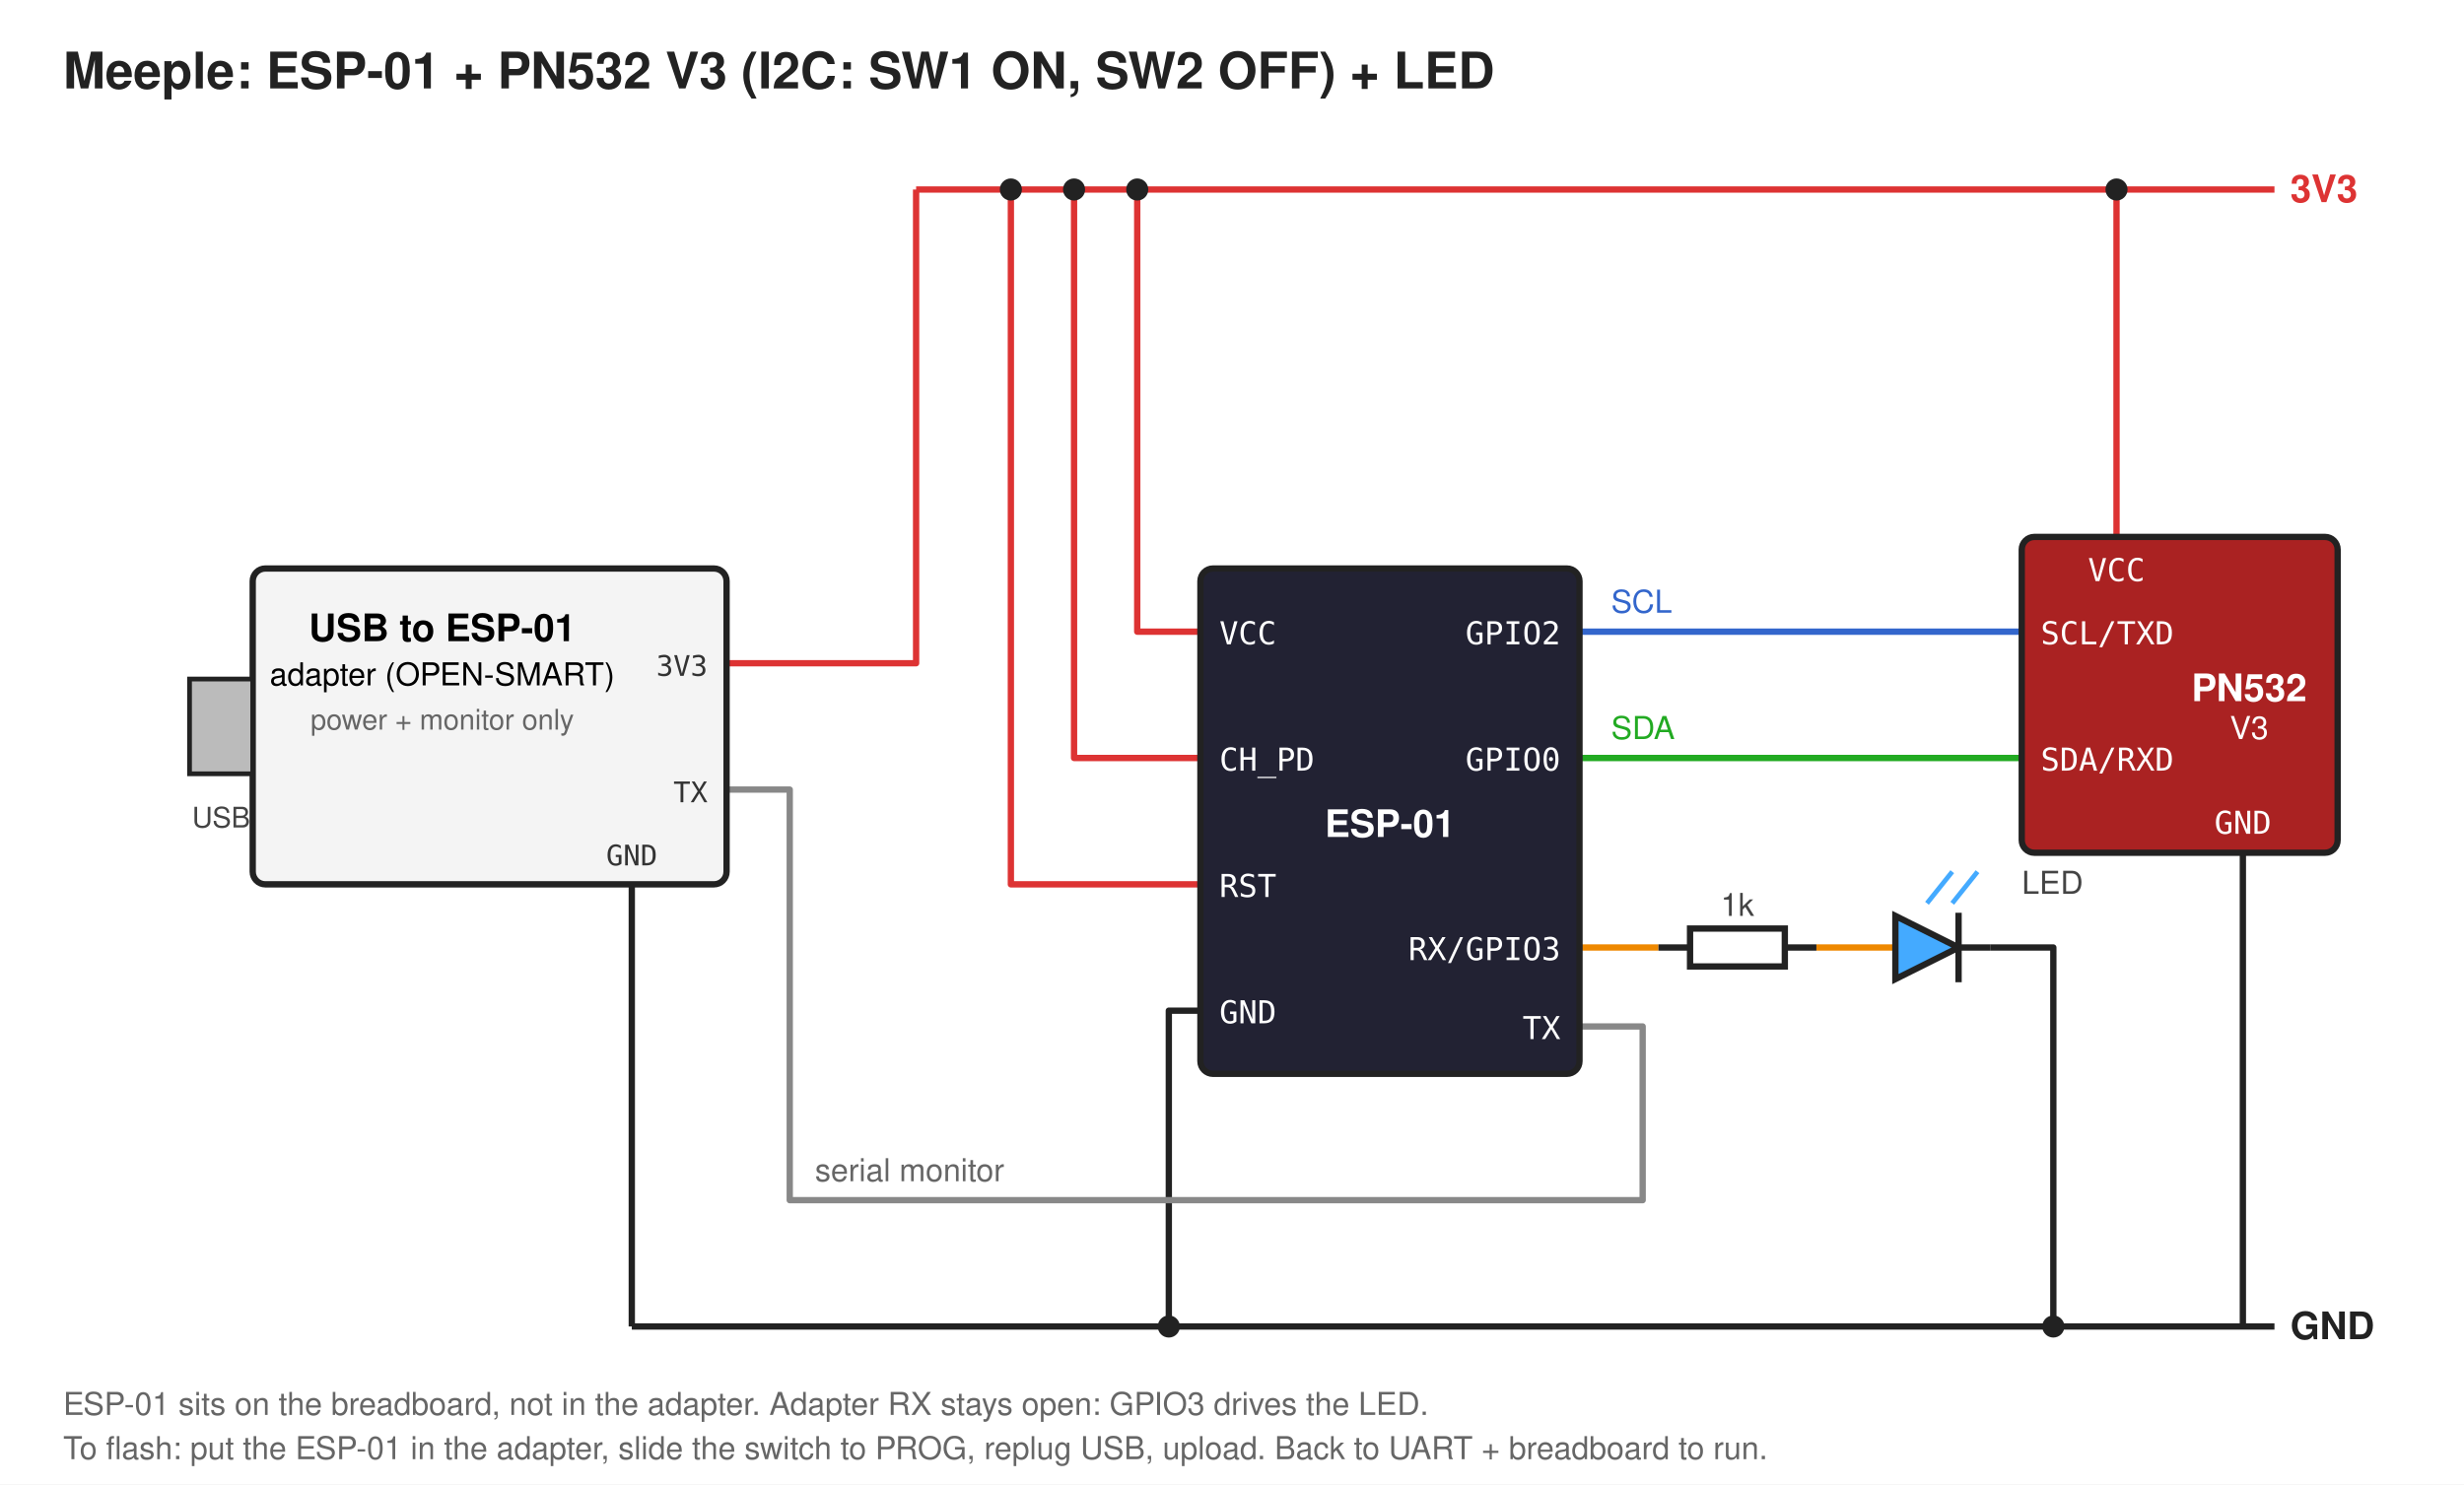
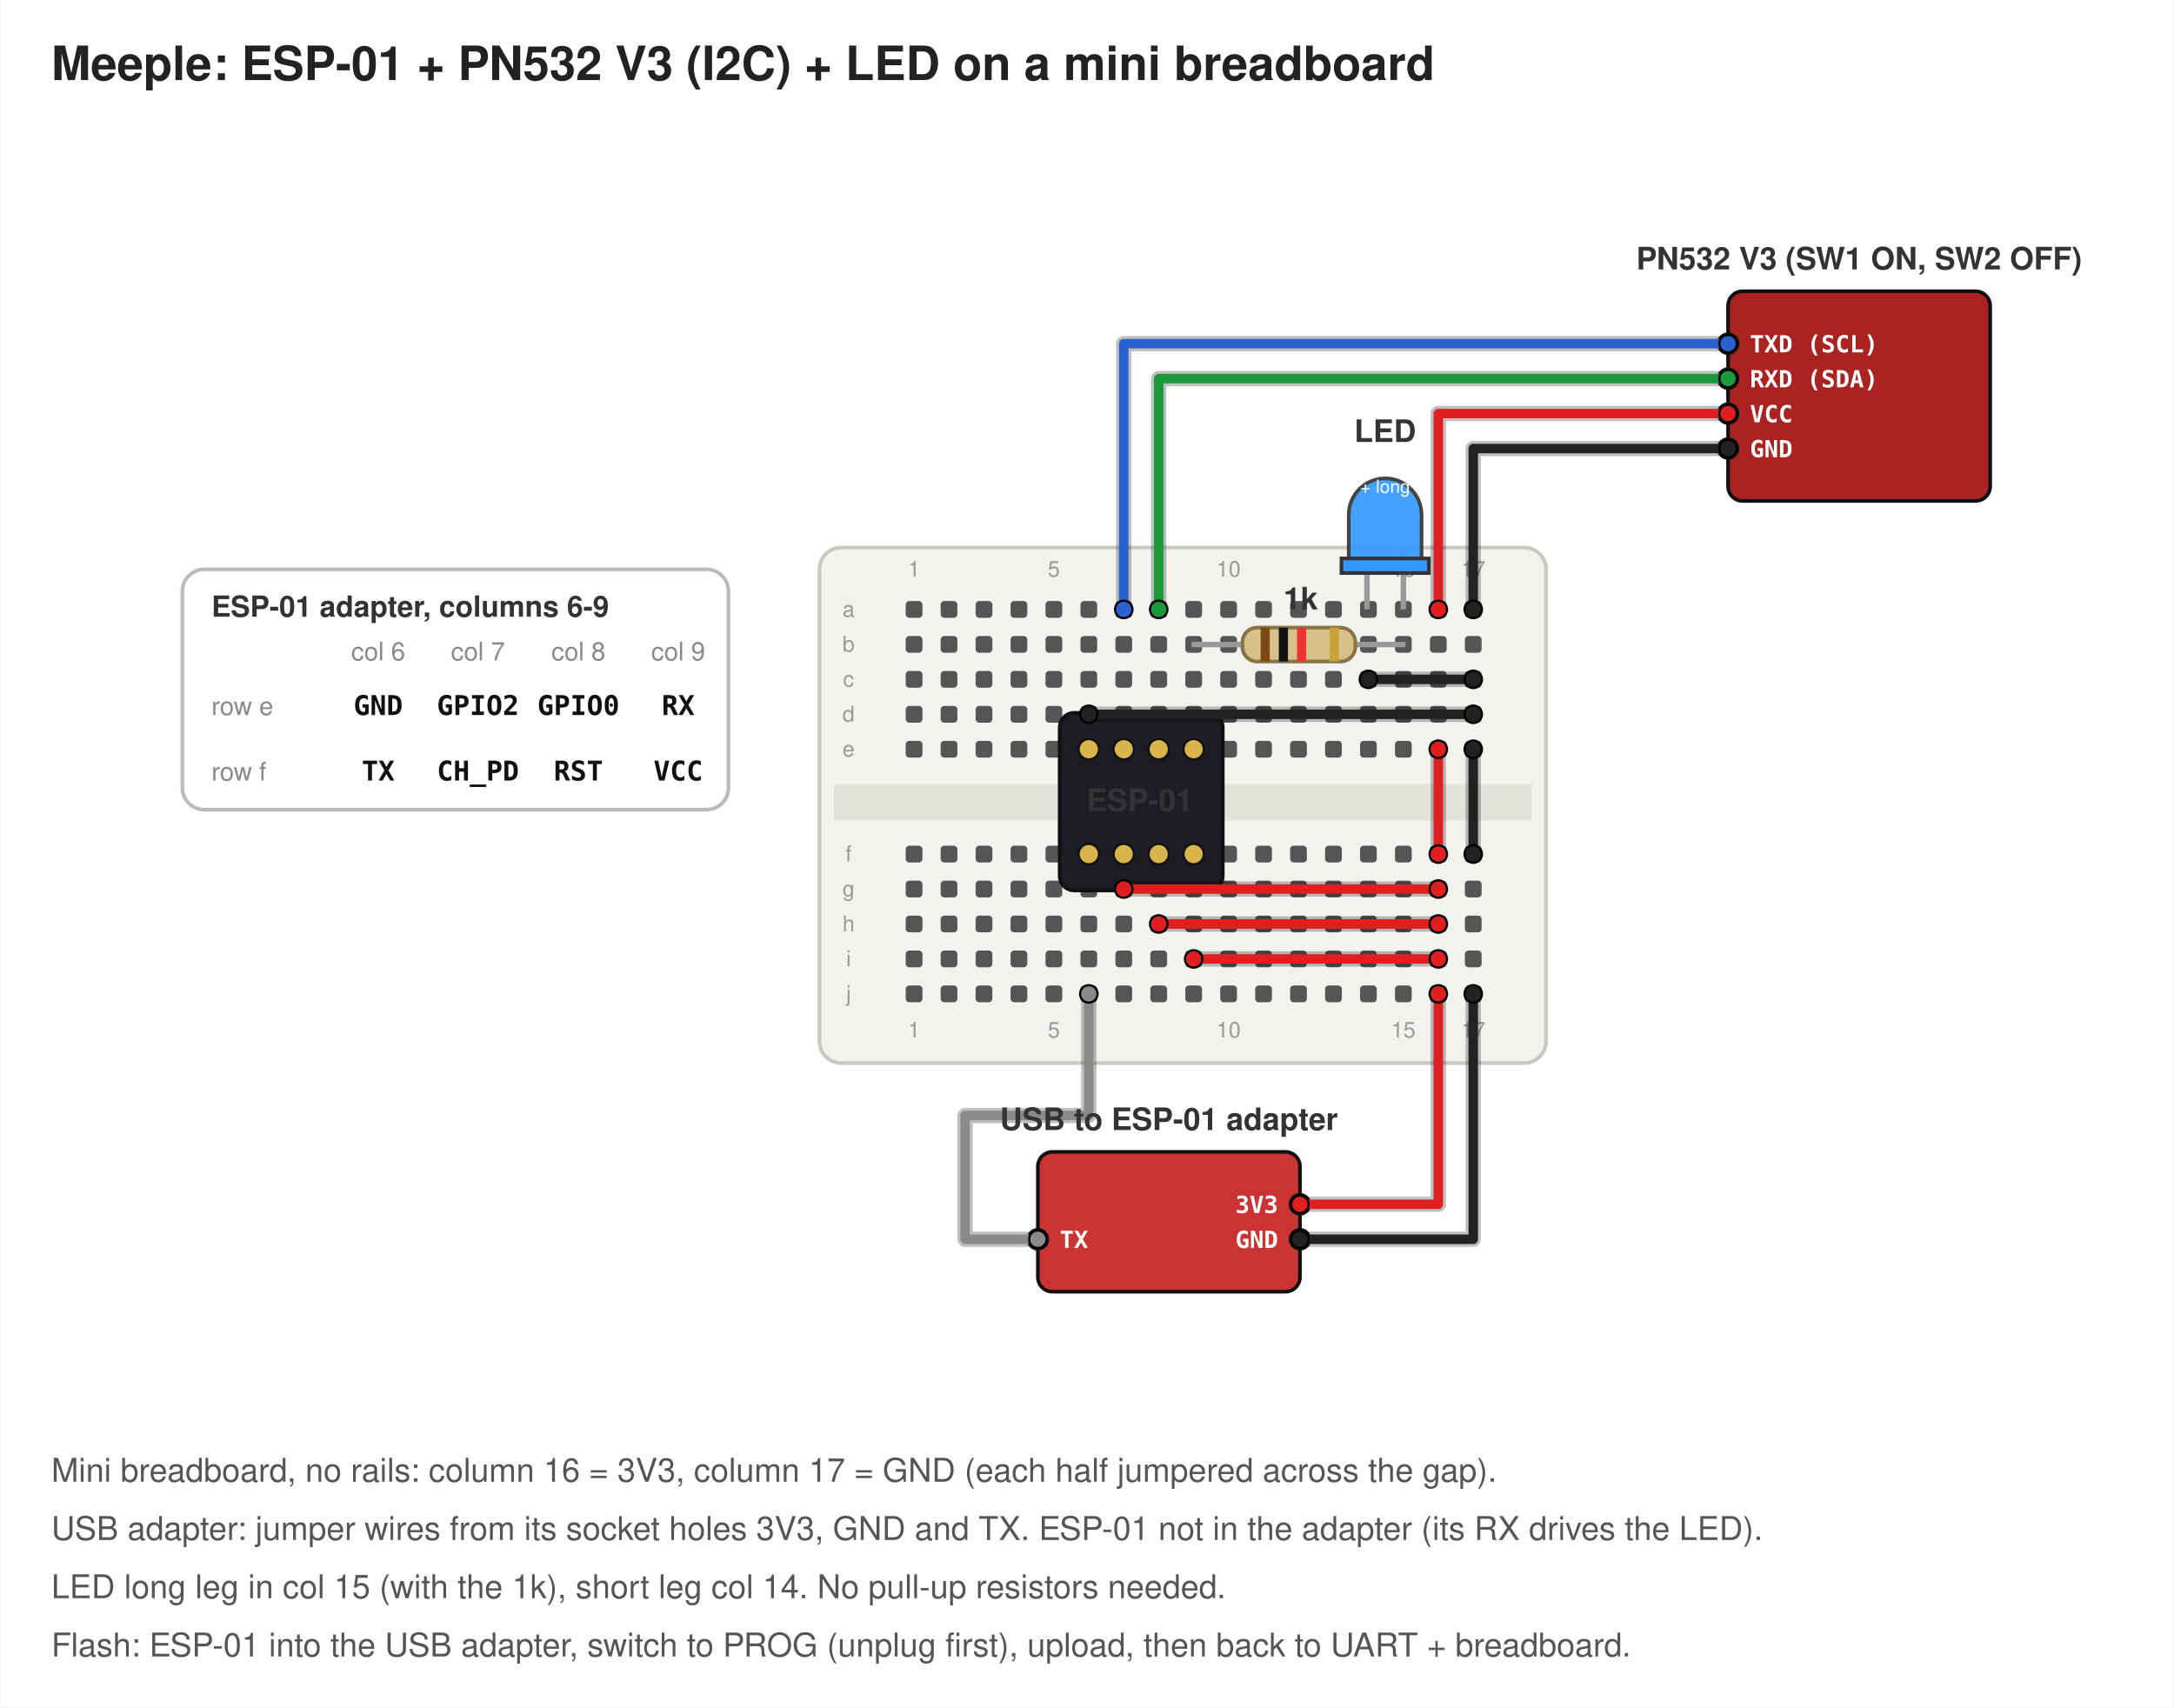
- <svg xmlns="http://www.w3.org/2000/svg" viewBox="0 0 780 470" width="780" height="470" font-family="Helvetica, Arial, sans-serif" font-size="12">
-   <rect width="780" height="470" fill="#fff" />
-   <text x="20" y="28" font-size="16" font-weight="bold" fill="#222">Meeple: ESP-01 + PN532 V3 (I2C: SW1 ON, SW2 OFF) + LED</text>
-   <g fill="none" stroke-width="2" stroke-linejoin="round">
-     <line x1="290" y1="60" x2="720" y2="60" stroke="#d33" />
-     <line x1="200" y1="420" x2="720" y2="420" stroke="#222" />
-     <polyline points="230,210 290,210 290,60" stroke="#d33" />
-     <polyline points="200,280 200,420" stroke="#222" />
-     <polyline points="360,60 360,200 380,200" stroke="#d33" />
-     <polyline points="340,60 340,240 380,240" stroke="#d33" />
-     <polyline points="320,60 320,280 380,280" stroke="#d33" />
-     <polyline points="380,320 370,320 370,420" stroke="#222" />
-     <polyline points="500,200 640,200" stroke="#36c" />
-     <polyline points="500,240 640,240" stroke="#2a2" />
-     <polyline points="670,60 670,170" stroke="#d33" />
-     <polyline points="710,270 710,420" stroke="#222" />
-     <polyline points="500,300 525,300" stroke="#e80" />
-     <polyline points="575,300 600,300" stroke="#e80" />
-     <polyline points="630,300 650,300 650,420" stroke="#222" />
-     <polyline points="500,325 520,325 520,380 250,380 250,250 230,250" stroke="#888" />
+ <svg xmlns="http://www.w3.org/2000/svg" viewBox="0 0 597 469" width="955" height="750" font-family="Helvetica, Arial, sans-serif">
+   <rect width="597" height="469" fill="#fff" />
+   <text x="14" y="22" font-size="13" font-weight="bold" fill="#222">Meeple: ESP-01 + PN532 V3 (I2C) + LED on a mini breadboard</text>
+   <g transform="translate(225.0,116.4)">
+     <g transform="translate(0.0,0.0) rotate(0,99.8,105.5)">
+       <rect y="34" width="199.6" height="141.6" rx="6" fill="#f2f2ee" stroke="#c9c9c0" />
+       <rect x="4" y="99" width="191.6" height="10" fill="#e2e2da" />
+       <rect x="23.7" y="48.7" width="4.6" height="4.6" rx="1" fill="#555" />
+       <rect x="23.7" y="58.3" width="4.6" height="4.6" rx="1" fill="#555" />
+       <rect x="23.7" y="67.9" width="4.6" height="4.6" rx="1" fill="#555" />
+       <rect x="23.7" y="77.5" width="4.6" height="4.6" rx="1" fill="#555" />
+       <rect x="23.7" y="87.1" width="4.6" height="4.6" rx="1" fill="#555" />
+       <rect x="23.7" y="115.9" width="4.6" height="4.6" rx="1" fill="#555" />
+       <rect x="23.7" y="125.5" width="4.6" height="4.6" rx="1" fill="#555" />
+       <rect x="23.7" y="135.1" width="4.6" height="4.6" rx="1" fill="#555" />
+       <rect x="23.7" y="144.7" width="4.6" height="4.6" rx="1" fill="#555" />
+       <rect x="23.7" y="154.3" width="4.6" height="4.6" rx="1" fill="#555" />
+       <text x="26.0" y="42" font-size="6" fill="#999" text-anchor="middle">1</text>
+       <text x="26.0" y="168.6" font-size="6" fill="#999" text-anchor="middle">1</text>
+       <rect x="33.3" y="48.7" width="4.6" height="4.6" rx="1" fill="#555" />
+       <rect x="33.3" y="58.3" width="4.6" height="4.6" rx="1" fill="#555" />
+       <rect x="33.3" y="67.9" width="4.6" height="4.6" rx="1" fill="#555" />
+       <rect x="33.3" y="77.5" width="4.6" height="4.6" rx="1" fill="#555" />
+       <rect x="33.3" y="87.1" width="4.6" height="4.6" rx="1" fill="#555" />
+       <rect x="33.3" y="115.9" width="4.6" height="4.6" rx="1" fill="#555" />
+       <rect x="33.3" y="125.5" width="4.6" height="4.6" rx="1" fill="#555" />
+       <rect x="33.3" y="135.1" width="4.6" height="4.6" rx="1" fill="#555" />
+       <rect x="33.3" y="144.7" width="4.6" height="4.6" rx="1" fill="#555" />
+       <rect x="33.3" y="154.3" width="4.6" height="4.6" rx="1" fill="#555" />
+       <rect x="42.9" y="48.7" width="4.6" height="4.6" rx="1" fill="#555" />
+       <rect x="42.9" y="58.3" width="4.6" height="4.6" rx="1" fill="#555" />
+       <rect x="42.9" y="67.9" width="4.6" height="4.6" rx="1" fill="#555" />
+       <rect x="42.9" y="77.5" width="4.6" height="4.6" rx="1" fill="#555" />
+       <rect x="42.9" y="87.1" width="4.6" height="4.6" rx="1" fill="#555" />
+       <rect x="42.9" y="115.9" width="4.6" height="4.6" rx="1" fill="#555" />
+       <rect x="42.9" y="125.5" width="4.6" height="4.6" rx="1" fill="#555" />
+       <rect x="42.9" y="135.1" width="4.6" height="4.6" rx="1" fill="#555" />
+       <rect x="42.9" y="144.7" width="4.6" height="4.6" rx="1" fill="#555" />
+       <rect x="42.9" y="154.3" width="4.6" height="4.6" rx="1" fill="#555" />
+       <rect x="52.5" y="48.7" width="4.6" height="4.6" rx="1" fill="#555" />
+       <rect x="52.5" y="58.3" width="4.6" height="4.6" rx="1" fill="#555" />
+       <rect x="52.5" y="67.9" width="4.6" height="4.6" rx="1" fill="#555" />
+       <rect x="52.5" y="77.5" width="4.6" height="4.6" rx="1" fill="#555" />
+       <rect x="52.5" y="87.1" width="4.6" height="4.6" rx="1" fill="#555" />
+       <rect x="52.5" y="115.9" width="4.6" height="4.6" rx="1" fill="#555" />
+       <rect x="52.5" y="125.5" width="4.6" height="4.6" rx="1" fill="#555" />
+       <rect x="52.5" y="135.1" width="4.6" height="4.6" rx="1" fill="#555" />
+       <rect x="52.5" y="144.7" width="4.6" height="4.6" rx="1" fill="#555" />
+       <rect x="52.5" y="154.3" width="4.6" height="4.6" rx="1" fill="#555" />
+       <rect x="62.1" y="48.7" width="4.6" height="4.6" rx="1" fill="#555" />
+       <rect x="62.1" y="58.3" width="4.6" height="4.6" rx="1" fill="#555" />
+       <rect x="62.1" y="67.9" width="4.6" height="4.6" rx="1" fill="#555" />
+       <rect x="62.1" y="77.5" width="4.6" height="4.6" rx="1" fill="#555" />
+       <rect x="62.1" y="87.1" width="4.6" height="4.6" rx="1" fill="#555" />
+       <rect x="62.1" y="115.9" width="4.6" height="4.6" rx="1" fill="#555" />
+       <rect x="62.1" y="125.5" width="4.6" height="4.6" rx="1" fill="#555" />
+       <rect x="62.1" y="135.1" width="4.6" height="4.6" rx="1" fill="#555" />
+       <rect x="62.1" y="144.7" width="4.6" height="4.6" rx="1" fill="#555" />
+       <rect x="62.1" y="154.3" width="4.6" height="4.6" rx="1" fill="#555" />
+       <text x="64.4" y="42" font-size="6" fill="#999" text-anchor="middle">5</text>
+       <text x="64.4" y="168.6" font-size="6" fill="#999" text-anchor="middle">5</text>
+       <rect x="71.7" y="48.7" width="4.6" height="4.6" rx="1" fill="#555" />
+       <rect x="71.7" y="58.3" width="4.6" height="4.6" rx="1" fill="#555" />
+       <rect x="71.7" y="67.9" width="4.6" height="4.6" rx="1" fill="#555" />
+       <rect x="71.7" y="77.5" width="4.6" height="4.6" rx="1" fill="#555" />
+       <rect x="71.7" y="87.1" width="4.6" height="4.6" rx="1" fill="#555" />
+       <rect x="71.7" y="115.9" width="4.6" height="4.6" rx="1" fill="#555" />
+       <rect x="71.7" y="125.5" width="4.6" height="4.6" rx="1" fill="#555" />
+       <rect x="71.7" y="135.1" width="4.6" height="4.6" rx="1" fill="#555" />
+       <rect x="71.7" y="144.7" width="4.6" height="4.6" rx="1" fill="#555" />
+       <rect x="71.7" y="154.3" width="4.6" height="4.6" rx="1" fill="#555" />
+       <rect x="81.3" y="48.7" width="4.6" height="4.6" rx="1" fill="#555" />
+       <rect x="81.3" y="58.3" width="4.6" height="4.6" rx="1" fill="#555" />
+       <rect x="81.3" y="67.9" width="4.6" height="4.6" rx="1" fill="#555" />
+       <rect x="81.3" y="77.5" width="4.6" height="4.6" rx="1" fill="#555" />
+       <rect x="81.3" y="87.1" width="4.6" height="4.6" rx="1" fill="#555" />
+       <rect x="81.3" y="115.9" width="4.6" height="4.6" rx="1" fill="#555" />
+       <rect x="81.3" y="125.5" width="4.6" height="4.6" rx="1" fill="#555" />
+       <rect x="81.3" y="135.1" width="4.6" height="4.6" rx="1" fill="#555" />
+       <rect x="81.3" y="144.7" width="4.6" height="4.6" rx="1" fill="#555" />
+       <rect x="81.3" y="154.3" width="4.6" height="4.6" rx="1" fill="#555" />
+       <rect x="90.9" y="48.7" width="4.6" height="4.6" rx="1" fill="#555" />
+       <rect x="90.9" y="58.3" width="4.6" height="4.6" rx="1" fill="#555" />
+       <rect x="90.9" y="67.9" width="4.6" height="4.6" rx="1" fill="#555" />
+       <rect x="90.9" y="77.5" width="4.6" height="4.6" rx="1" fill="#555" />
+       <rect x="90.9" y="87.1" width="4.6" height="4.6" rx="1" fill="#555" />
+       <rect x="90.9" y="115.9" width="4.6" height="4.6" rx="1" fill="#555" />
+       <rect x="90.9" y="125.5" width="4.6" height="4.6" rx="1" fill="#555" />
+       <rect x="90.9" y="135.1" width="4.6" height="4.6" rx="1" fill="#555" />
+       <rect x="90.9" y="144.7" width="4.6" height="4.6" rx="1" fill="#555" />
+       <rect x="90.9" y="154.3" width="4.6" height="4.6" rx="1" fill="#555" />
+       <rect x="100.5" y="48.7" width="4.6" height="4.6" rx="1" fill="#555" />
+       <rect x="100.5" y="58.3" width="4.6" height="4.6" rx="1" fill="#555" />
+       <rect x="100.5" y="67.9" width="4.6" height="4.6" rx="1" fill="#555" />
+       <rect x="100.5" y="77.5" width="4.6" height="4.6" rx="1" fill="#555" />
+       <rect x="100.5" y="87.1" width="4.6" height="4.6" rx="1" fill="#555" />
+       <rect x="100.5" y="115.9" width="4.6" height="4.6" rx="1" fill="#555" />
+       <rect x="100.5" y="125.5" width="4.6" height="4.6" rx="1" fill="#555" />
+       <rect x="100.5" y="135.1" width="4.6" height="4.6" rx="1" fill="#555" />
+       <rect x="100.5" y="144.7" width="4.6" height="4.6" rx="1" fill="#555" />
+       <rect x="100.5" y="154.3" width="4.6" height="4.6" rx="1" fill="#555" />
+       <rect x="110.1" y="48.7" width="4.6" height="4.6" rx="1" fill="#555" />
+       <rect x="110.1" y="58.3" width="4.6" height="4.6" rx="1" fill="#555" />
+       <rect x="110.1" y="67.9" width="4.6" height="4.6" rx="1" fill="#555" />
+       <rect x="110.1" y="77.5" width="4.6" height="4.6" rx="1" fill="#555" />
+       <rect x="110.1" y="87.1" width="4.6" height="4.6" rx="1" fill="#555" />
+       <rect x="110.1" y="115.9" width="4.6" height="4.6" rx="1" fill="#555" />
+       <rect x="110.1" y="125.5" width="4.6" height="4.6" rx="1" fill="#555" />
+       <rect x="110.1" y="135.1" width="4.6" height="4.6" rx="1" fill="#555" />
+       <rect x="110.1" y="144.7" width="4.6" height="4.6" rx="1" fill="#555" />
+       <rect x="110.1" y="154.3" width="4.6" height="4.6" rx="1" fill="#555" />
+       <text x="112.4" y="42" font-size="6" fill="#999" text-anchor="middle">10</text>
+       <text x="112.4" y="168.6" font-size="6" fill="#999" text-anchor="middle">10</text>
+       <rect x="119.7" y="48.7" width="4.6" height="4.6" rx="1" fill="#555" />
+       <rect x="119.7" y="58.3" width="4.6" height="4.6" rx="1" fill="#555" />
+       <rect x="119.7" y="67.9" width="4.6" height="4.6" rx="1" fill="#555" />
+       <rect x="119.7" y="77.5" width="4.6" height="4.6" rx="1" fill="#555" />
+       <rect x="119.7" y="87.1" width="4.6" height="4.6" rx="1" fill="#555" />
+       <rect x="119.7" y="115.9" width="4.6" height="4.6" rx="1" fill="#555" />
+       <rect x="119.7" y="125.5" width="4.6" height="4.6" rx="1" fill="#555" />
+       <rect x="119.7" y="135.1" width="4.6" height="4.6" rx="1" fill="#555" />
+       <rect x="119.7" y="144.7" width="4.6" height="4.6" rx="1" fill="#555" />
+       <rect x="119.7" y="154.3" width="4.6" height="4.6" rx="1" fill="#555" />
+       <rect x="129.3" y="48.7" width="4.6" height="4.6" rx="1" fill="#555" />
+       <rect x="129.3" y="58.3" width="4.6" height="4.6" rx="1" fill="#555" />
+       <rect x="129.3" y="67.9" width="4.6" height="4.6" rx="1" fill="#555" />
+       <rect x="129.3" y="77.5" width="4.6" height="4.6" rx="1" fill="#555" />
+       <rect x="129.3" y="87.1" width="4.6" height="4.6" rx="1" fill="#555" />
+       <rect x="129.3" y="115.9" width="4.6" height="4.6" rx="1" fill="#555" />
+       <rect x="129.3" y="125.5" width="4.6" height="4.6" rx="1" fill="#555" />
+       <rect x="129.3" y="135.1" width="4.6" height="4.6" rx="1" fill="#555" />
+       <rect x="129.3" y="144.7" width="4.6" height="4.6" rx="1" fill="#555" />
+       <rect x="129.3" y="154.3" width="4.6" height="4.6" rx="1" fill="#555" />
+       <rect x="138.9" y="48.7" width="4.6" height="4.6" rx="1" fill="#555" />
+       <rect x="138.9" y="58.3" width="4.6" height="4.6" rx="1" fill="#555" />
+       <rect x="138.9" y="67.9" width="4.6" height="4.6" rx="1" fill="#555" />
+       <rect x="138.9" y="77.5" width="4.6" height="4.6" rx="1" fill="#555" />
+       <rect x="138.9" y="87.1" width="4.6" height="4.6" rx="1" fill="#555" />
+       <rect x="138.9" y="115.9" width="4.6" height="4.6" rx="1" fill="#555" />
+       <rect x="138.9" y="125.5" width="4.6" height="4.6" rx="1" fill="#555" />
+       <rect x="138.9" y="135.1" width="4.6" height="4.6" rx="1" fill="#555" />
+       <rect x="138.9" y="144.7" width="4.6" height="4.6" rx="1" fill="#555" />
+       <rect x="138.9" y="154.3" width="4.6" height="4.6" rx="1" fill="#555" />
+       <rect x="148.5" y="48.7" width="4.6" height="4.6" rx="1" fill="#555" />
+       <rect x="148.5" y="58.3" width="4.6" height="4.6" rx="1" fill="#555" />
+       <rect x="148.5" y="67.9" width="4.6" height="4.6" rx="1" fill="#555" />
+       <rect x="148.5" y="77.5" width="4.6" height="4.6" rx="1" fill="#555" />
+       <rect x="148.5" y="87.1" width="4.6" height="4.6" rx="1" fill="#555" />
+       <rect x="148.5" y="115.9" width="4.6" height="4.6" rx="1" fill="#555" />
+       <rect x="148.5" y="125.5" width="4.6" height="4.6" rx="1" fill="#555" />
+       <rect x="148.5" y="135.1" width="4.6" height="4.6" rx="1" fill="#555" />
+       <rect x="148.5" y="144.7" width="4.6" height="4.6" rx="1" fill="#555" />
+       <rect x="148.5" y="154.3" width="4.6" height="4.6" rx="1" fill="#555" />
+       <rect x="158.1" y="48.7" width="4.6" height="4.6" rx="1" fill="#555" />
+       <rect x="158.1" y="58.3" width="4.6" height="4.6" rx="1" fill="#555" />
+       <rect x="158.1" y="67.9" width="4.6" height="4.6" rx="1" fill="#555" />
+       <rect x="158.1" y="77.5" width="4.6" height="4.6" rx="1" fill="#555" />
+       <rect x="158.1" y="87.1" width="4.6" height="4.6" rx="1" fill="#555" />
+       <rect x="158.1" y="115.9" width="4.6" height="4.6" rx="1" fill="#555" />
+       <rect x="158.1" y="125.5" width="4.6" height="4.6" rx="1" fill="#555" />
+       <rect x="158.1" y="135.1" width="4.6" height="4.6" rx="1" fill="#555" />
+       <rect x="158.1" y="144.7" width="4.6" height="4.6" rx="1" fill="#555" />
+       <rect x="158.1" y="154.3" width="4.6" height="4.6" rx="1" fill="#555" />
+       <text x="160.4" y="42" font-size="6" fill="#999" text-anchor="middle">15</text>
+       <text x="160.4" y="168.6" font-size="6" fill="#999" text-anchor="middle">15</text>
+       <rect x="167.7" y="48.7" width="4.6" height="4.6" rx="1" fill="#555" />
+       <rect x="167.7" y="58.3" width="4.6" height="4.6" rx="1" fill="#555" />
+       <rect x="167.7" y="67.9" width="4.6" height="4.6" rx="1" fill="#555" />
+       <rect x="167.7" y="77.5" width="4.6" height="4.6" rx="1" fill="#555" />
+       <rect x="167.7" y="87.1" width="4.6" height="4.6" rx="1" fill="#555" />
+       <rect x="167.7" y="115.9" width="4.6" height="4.6" rx="1" fill="#555" />
+       <rect x="167.7" y="125.5" width="4.6" height="4.6" rx="1" fill="#555" />
+       <rect x="167.7" y="135.1" width="4.6" height="4.6" rx="1" fill="#555" />
+       <rect x="167.7" y="144.7" width="4.6" height="4.6" rx="1" fill="#555" />
+       <rect x="167.7" y="154.3" width="4.6" height="4.6" rx="1" fill="#555" />
+       <rect x="177.3" y="48.7" width="4.6" height="4.6" rx="1" fill="#555" />
+       <rect x="177.3" y="58.3" width="4.6" height="4.6" rx="1" fill="#555" />
+       <rect x="177.3" y="67.9" width="4.6" height="4.6" rx="1" fill="#555" />
+       <rect x="177.3" y="77.5" width="4.6" height="4.6" rx="1" fill="#555" />
+       <rect x="177.3" y="87.1" width="4.6" height="4.6" rx="1" fill="#555" />
+       <rect x="177.3" y="115.9" width="4.6" height="4.6" rx="1" fill="#555" />
+       <rect x="177.3" y="125.5" width="4.6" height="4.6" rx="1" fill="#555" />
+       <rect x="177.3" y="135.1" width="4.6" height="4.6" rx="1" fill="#555" />
+       <rect x="177.3" y="144.7" width="4.6" height="4.6" rx="1" fill="#555" />
+       <rect x="177.3" y="154.3" width="4.6" height="4.6" rx="1" fill="#555" />
+       <text x="179.6" y="42" font-size="6" fill="#999" text-anchor="middle">17</text>
+       <text x="179.6" y="168.6" font-size="6" fill="#999" text-anchor="middle">17</text>
+       <text x="8" y="53" font-size="6" fill="#999" text-anchor="middle">a</text>
+       <text x="8" y="62.6" font-size="6" fill="#999" text-anchor="middle">b</text>
+       <text x="8" y="72.2" font-size="6" fill="#999" text-anchor="middle">c</text>
+       <text x="8" y="81.8" font-size="6" fill="#999" text-anchor="middle">d</text>
+       <text x="8" y="91.4" font-size="6" fill="#999" text-anchor="middle">e</text>
+       <text x="8" y="120.2" font-size="6" fill="#999" text-anchor="middle">f</text>
+       <text x="8" y="129.8" font-size="6" fill="#999" text-anchor="middle">g</text>
+       <text x="8" y="139.4" font-size="6" fill="#999" text-anchor="middle">h</text>
+       <text x="8" y="149" font-size="6" fill="#999" text-anchor="middle">i</text>
+       <text x="8" y="158.6" font-size="6" fill="#999" text-anchor="middle">j</text>
+     </g>
+     <g transform="translate(66.0,79.4) rotate(0,22.4,24.4)">
+       <rect width="44.8" height="48.8" rx="4" fill="#1d1d24" stroke="#111" />
+       <circle cx="8.0" cy="10.0" r="2.8" fill="#d9b44a" stroke="#111" stroke-width="0.6" />
+       <circle cx="17.6" cy="10.0" r="2.8" fill="#d9b44a" stroke="#111" stroke-width="0.6" />
+       <circle cx="27.2" cy="10.0" r="2.8" fill="#d9b44a" stroke="#111" stroke-width="0.6" />
+       <circle cx="36.8" cy="10.0" r="2.8" fill="#d9b44a" stroke="#111" stroke-width="0.6" />
+       <circle cx="8.0" cy="38.8" r="2.8" fill="#d9b44a" stroke="#111" stroke-width="0.6" />
+       <circle cx="17.6" cy="38.8" r="2.8" fill="#d9b44a" stroke="#111" stroke-width="0.6" />
+       <circle cx="27.2" cy="38.8" r="2.8" fill="#d9b44a" stroke="#111" stroke-width="0.6" />
+       <circle cx="36.8" cy="38.8" r="2.8" fill="#d9b44a" stroke="#111" stroke-width="0.6" />
+     </g>
+     <g transform="translate(102.2,55.0) rotate(0,29.5,5.5)">
+       <line x1="0" y1="5.65" x2="58.8" y2="5.65" stroke="#999" stroke-width="1.5" />
+       <rect x="14" y="1" width="31" height="9.3" rx="4" fill="#d8c08a" stroke="#8a7346" />
+       <rect x="19" y="1" width="2.5" height="9.3" fill="#7b4a12" />
+       <rect x="24" y="1" width="2.5" height="9.3" fill="#111" />
+       <rect x="29" y="1" width="2.5" height="9.3" fill="#e33" />
+       <rect x="38" y="1" width="2.5" height="9.3" fill="#c9a33a" />
+     </g>
+     <g transform="translate(135.4,9.0) rotate(0,20.0,25.0)">
+       <line x1="15" y1="30" x2="15" y2="42" stroke="#999" stroke-width="1.5" />
+       <line x1="25" y1="26" x2="25" y2="42" stroke="#999" stroke-width="1.5" />
+       <path d="M10 30 v-14 a10 10 0 0 1 20 0 v14 z" fill="#39f" stroke="#333" opacity="0.92" />
+       <rect x="8" y="28" width="24" height="4" fill="#39f" stroke="#333" />
+       <text x="20" y="10" font-size="5" text-anchor="middle" fill="#fff">+ long</text>
+     </g>
+     <g transform="translate(249.6,-36.4) rotate(0,36.0,28.8)">
+       <rect width="72" height="57.6" rx="4" fill="#a22" stroke="#111" />
+       <circle cx="0.0" cy="14.4" r="2.8" fill="#d9b44a" stroke="#111" stroke-width="0.6" />
+       <text x="6.0" y="16.8" font-size="6.5" font-family="monospace" font-weight="bold" fill="#fff" text-anchor="start">TXD (SCL)</text>
+       <circle cx="0.0" cy="24.0" r="2.8" fill="#d9b44a" stroke="#111" stroke-width="0.6" />
+       <text x="6.0" y="26.4" font-size="6.5" font-family="monospace" font-weight="bold" fill="#fff" text-anchor="start">RXD (SDA)</text>
+       <circle cx="0.0" cy="33.6" r="2.8" fill="#d9b44a" stroke="#111" stroke-width="0.6" />
+       <text x="6.0" y="36.0" font-size="6.5" font-family="monospace" font-weight="bold" fill="#fff" text-anchor="start">VCC</text>
+       <circle cx="0.0" cy="43.2" r="2.8" fill="#d9b44a" stroke="#111" stroke-width="0.6" />
+       <text x="6.0" y="45.6" font-size="6.5" font-family="monospace" font-weight="bold" fill="#fff" text-anchor="start">GND</text>
+     </g>
+     <g transform="translate(60.0,200.0) rotate(0,36.0,19.2)">
+       <rect width="72" height="38.4" rx="4" fill="#c33" stroke="#111" />
+       <circle cx="0.0" cy="24.0" r="2.8" fill="#d9b44a" stroke="#111" stroke-width="0.6" />
+       <text x="6.0" y="26.4" font-size="6.5" font-family="monospace" font-weight="bold" fill="#fff" text-anchor="start">TX</text>
+       <circle cx="72.0" cy="24.0" r="2.8" fill="#d9b44a" stroke="#111" stroke-width="0.6" />
+       <text x="66.0" y="26.4" font-size="6.5" font-family="monospace" font-weight="bold" fill="#fff" text-anchor="end">GND</text>
+       <circle cx="72.0" cy="14.4" r="2.8" fill="#d9b44a" stroke="#111" stroke-width="0.6" />
+       <text x="66.0" y="16.8" font-size="6.5" font-family="monospace" font-weight="bold" fill="#fff" text-anchor="end">3V3</text>
+     </g>
+     <polyline points="170.0,118.2 170.0,89.4" fill="none" stroke="#000" stroke-opacity="0.25" stroke-width="4.2" stroke-linejoin="round" stroke-linecap="round" />
+     <polyline points="170.0,118.2 170.0,89.4" fill="none" stroke="#e02020" stroke-width="2.6" stroke-linejoin="round" stroke-linecap="round" />
+     <circle cx="170.0" cy="118.2" r="2.4" fill="#e02020" stroke="#000" stroke-width="0.6" />
+     <circle cx="170.0" cy="89.4" r="2.4" fill="#e02020" stroke="#000" stroke-width="0.6" />
+     <polyline points="179.6,118.2 179.6,89.4" fill="none" stroke="#000" stroke-opacity="0.25" stroke-width="4.2" stroke-linejoin="round" stroke-linecap="round" />
+     <polyline points="179.6,118.2 179.6,89.4" fill="none" stroke="#222" stroke-width="2.6" stroke-linejoin="round" stroke-linecap="round" />
+     <circle cx="179.6" cy="118.2" r="2.4" fill="#222" stroke="#000" stroke-width="0.6" />
+     <circle cx="179.6" cy="89.4" r="2.4" fill="#222" stroke="#000" stroke-width="0.6" />
+     <polyline points="74.0,79.8 179.6,79.8" fill="none" stroke="#000" stroke-opacity="0.25" stroke-width="4.2" stroke-linejoin="round" stroke-linecap="round" />
+     <polyline points="74.0,79.8 179.6,79.8" fill="none" stroke="#222" stroke-width="2.6" stroke-linejoin="round" stroke-linecap="round" />
+     <circle cx="74.0" cy="79.8" r="2.4" fill="#222" stroke="#000" stroke-width="0.6" />
+     <circle cx="179.6" cy="79.8" r="2.4" fill="#222" stroke="#000" stroke-width="0.6" />
+     <polyline points="83.6,127.8 170.0,127.8" fill="none" stroke="#000" stroke-opacity="0.25" stroke-width="4.2" stroke-linejoin="round" stroke-linecap="round" />
+     <polyline points="83.6,127.8 170.0,127.8" fill="none" stroke="#e02020" stroke-width="2.6" stroke-linejoin="round" stroke-linecap="round" />
+     <circle cx="83.6" cy="127.8" r="2.4" fill="#e02020" stroke="#000" stroke-width="0.6" />
+     <circle cx="170.0" cy="127.8" r="2.4" fill="#e02020" stroke="#000" stroke-width="0.6" />
+     <polyline points="93.2,137.4 170.0,137.4" fill="none" stroke="#000" stroke-opacity="0.25" stroke-width="4.2" stroke-linejoin="round" stroke-linecap="round" />
+     <polyline points="93.2,137.4 170.0,137.4" fill="none" stroke="#e02020" stroke-width="2.6" stroke-linejoin="round" stroke-linecap="round" />
+     <circle cx="93.2" cy="137.4" r="2.4" fill="#e02020" stroke="#000" stroke-width="0.6" />
+     <circle cx="170.0" cy="137.4" r="2.4" fill="#e02020" stroke="#000" stroke-width="0.6" />
+     <polyline points="102.8,147.0 170.0,147.0" fill="none" stroke="#000" stroke-opacity="0.25" stroke-width="4.2" stroke-linejoin="round" stroke-linecap="round" />
+     <polyline points="102.8,147.0 170.0,147.0" fill="none" stroke="#e02020" stroke-width="2.6" stroke-linejoin="round" stroke-linecap="round" />
+     <circle cx="102.8" cy="147.0" r="2.4" fill="#e02020" stroke="#000" stroke-width="0.6" />
+     <circle cx="170.0" cy="147.0" r="2.4" fill="#e02020" stroke="#000" stroke-width="0.6" />
+     <polyline points="150.8,70.2 179.6,70.2" fill="none" stroke="#000" stroke-opacity="0.25" stroke-width="4.2" stroke-linejoin="round" stroke-linecap="round" />
+     <polyline points="150.8,70.2 179.6,70.2" fill="none" stroke="#222" stroke-width="2.6" stroke-linejoin="round" stroke-linecap="round" />
+     <circle cx="150.8" cy="70.2" r="2.4" fill="#222" stroke="#000" stroke-width="0.6" />
+     <circle cx="179.6" cy="70.2" r="2.4" fill="#222" stroke="#000" stroke-width="0.6" />
+     <polyline points="83.6,51.0 83.6,-22.0 249.6,-22.0" fill="none" stroke="#000" stroke-opacity="0.25" stroke-width="4.2" stroke-linejoin="round" stroke-linecap="round" />
+     <polyline points="83.6,51.0 83.6,-22.0 249.6,-22.0" fill="none" stroke="#2a62d0" stroke-width="2.6" stroke-linejoin="round" stroke-linecap="round" />
+     <circle cx="83.6" cy="51.0" r="2.4" fill="#2a62d0" stroke="#000" stroke-width="0.6" />
+     <circle cx="249.6" cy="-22.0" r="2.4" fill="#2a62d0" stroke="#000" stroke-width="0.6" />
+     <polyline points="93.2,51.0 93.2,-12.4 249.6,-12.4" fill="none" stroke="#000" stroke-opacity="0.25" stroke-width="4.2" stroke-linejoin="round" stroke-linecap="round" />
+     <polyline points="93.2,51.0 93.2,-12.4 249.6,-12.4" fill="none" stroke="#1a9a3a" stroke-width="2.6" stroke-linejoin="round" stroke-linecap="round" />
+     <circle cx="93.2" cy="51.0" r="2.4" fill="#1a9a3a" stroke="#000" stroke-width="0.6" />
+     <circle cx="249.6" cy="-12.4" r="2.4" fill="#1a9a3a" stroke="#000" stroke-width="0.6" />
+     <polyline points="249.6,-2.8 170.0,-2.8 170.0,51.0" fill="none" stroke="#000" stroke-opacity="0.25" stroke-width="4.2" stroke-linejoin="round" stroke-linecap="round" />
+     <polyline points="249.6,-2.8 170.0,-2.8 170.0,51.0" fill="none" stroke="#e02020" stroke-width="2.6" stroke-linejoin="round" stroke-linecap="round" />
+     <circle cx="249.6" cy="-2.8" r="2.4" fill="#e02020" stroke="#000" stroke-width="0.6" />
+     <circle cx="170.0" cy="51.0" r="2.4" fill="#e02020" stroke="#000" stroke-width="0.6" />
+     <polyline points="249.6,6.8 179.6,6.8 179.6,51.0" fill="none" stroke="#000" stroke-opacity="0.25" stroke-width="4.2" stroke-linejoin="round" stroke-linecap="round" />
+     <polyline points="249.6,6.8 179.6,6.8 179.6,51.0" fill="none" stroke="#222" stroke-width="2.6" stroke-linejoin="round" stroke-linecap="round" />
+     <circle cx="249.6" cy="6.8" r="2.4" fill="#222" stroke="#000" stroke-width="0.6" />
+     <circle cx="179.6" cy="51.0" r="2.4" fill="#222" stroke="#000" stroke-width="0.6" />
+     <polyline points="132.0,214.4 170.0,214.4 170.0,156.6" fill="none" stroke="#000" stroke-opacity="0.25" stroke-width="4.2" stroke-linejoin="round" stroke-linecap="round" />
+     <polyline points="132.0,214.4 170.0,214.4 170.0,156.6" fill="none" stroke="#e02020" stroke-width="2.6" stroke-linejoin="round" stroke-linecap="round" />
+     <circle cx="132.0" cy="214.4" r="2.4" fill="#e02020" stroke="#000" stroke-width="0.6" />
+     <circle cx="170.0" cy="156.6" r="2.4" fill="#e02020" stroke="#000" stroke-width="0.6" />
+     <polyline points="132.0,224.0 179.6,224.0 179.6,156.6" fill="none" stroke="#000" stroke-opacity="0.25" stroke-width="4.2" stroke-linejoin="round" stroke-linecap="round" />
+     <polyline points="132.0,224.0 179.6,224.0 179.6,156.6" fill="none" stroke="#222" stroke-width="2.6" stroke-linejoin="round" stroke-linecap="round" />
+     <circle cx="132.0" cy="224.0" r="2.4" fill="#222" stroke="#000" stroke-width="0.6" />
+     <circle cx="179.6" cy="156.6" r="2.4" fill="#222" stroke="#000" stroke-width="0.6" />
+     <polyline points="74.0,156.6 74.0,190.0 40.0,190.0 40.0,224.0 60.0,224.0" fill="none" stroke="#000" stroke-opacity="0.25" stroke-width="4.2" stroke-linejoin="round" stroke-linecap="round" />
+     <polyline points="74.0,156.6 74.0,190.0 40.0,190.0 40.0,224.0 60.0,224.0" fill="none" stroke="#8a8a8a" stroke-width="2.6" stroke-linejoin="round" stroke-linecap="round" />
+     <circle cx="74.0" cy="156.6" r="2.4" fill="#8a8a8a" stroke="#000" stroke-width="0.6" />
+     <circle cx="60.0" cy="224.0" r="2.4" fill="#8a8a8a" stroke="#000" stroke-width="0.6" />
+     <rect x="-175" y="40" width="150" height="66" rx="6" fill="#fff" stroke="#bbb" />
+     <text x="-167" y="53" font-size="8" font-weight="bold" fill="#333">ESP-01 adapter, columns 6-9</text>
+     <text x="-121.2" y="65" font-size="7" fill="#888" text-anchor="middle">col 6</text>
+     <text x="-93.8" y="65" font-size="7" fill="#888" text-anchor="middle">col 7</text>
+     <text x="-66.2" y="65" font-size="7" fill="#888" text-anchor="middle">col 8</text>
+     <text x="-38.8" y="65" font-size="7" fill="#888" text-anchor="middle">col 9</text>
+     <text x="-167" y="80" font-size="7" fill="#888">row e</text>
+     <text x="-121.2" y="80" font-size="7.5" font-family="monospace" font-weight="bold" fill="#111" text-anchor="middle">GND</text>
+     <text x="-93.8" y="80" font-size="7.5" font-family="monospace" font-weight="bold" fill="#111" text-anchor="middle">GPIO2</text>
+     <text x="-66.2" y="80" font-size="7.5" font-family="monospace" font-weight="bold" fill="#111" text-anchor="middle">GPIO0</text>
+     <text x="-38.8" y="80" font-size="7.5" font-family="monospace" font-weight="bold" fill="#111" text-anchor="middle">RX</text>
+     <text x="-167" y="98" font-size="7" fill="#888">row f</text>
+     <text x="-121.2" y="98" font-size="7.5" font-family="monospace" font-weight="bold" fill="#111" text-anchor="middle">TX</text>
+     <text x="-93.8" y="98" font-size="7.5" font-family="monospace" font-weight="bold" fill="#111" text-anchor="middle">CH_PD</text>
+     <text x="-66.2" y="98" font-size="7.5" font-family="monospace" font-weight="bold" fill="#111" text-anchor="middle">RST</text>
+     <text x="-38.8" y="98" font-size="7.5" font-family="monospace" font-weight="bold" fill="#111" text-anchor="middle">VCC</text>
+     <text x="88.0" y="106.4" font-size="8.5" font-weight="bold" fill="#333" text-anchor="middle">ESP-01</text>
+     <text x="155.4" y="5.0" font-size="8.5" font-weight="bold" fill="#333" text-anchor="middle">LED</text>
+     <text x="132.2" y="51.0" font-size="8.5" font-weight="bold" fill="#333" text-anchor="middle">1k</text>
+     <text x="285.6" y="-42.4" font-size="8.5" font-weight="bold" fill="#333" text-anchor="middle">PN532 V3 (SW1 ON, SW2 OFF)</text>
+     <text x="96.0" y="194.0" font-size="8.5" font-weight="bold" fill="#333" text-anchor="middle">USB to ESP-01 adapter</text>
  </g>
-   <line x1="525" y1="300" x2="535" y2="300" stroke="#222" stroke-width="2" />
-   <rect x="535" y="294" width="30" height="12" fill="#fff" stroke="#222" stroke-width="2" />
-   <line x1="565" y1="300" x2="575" y2="300" stroke="#222" stroke-width="2" />
-   <text x="550" y="290" font-size="10" fill="#444" text-anchor="middle">1k</text>
-   <polygon points="600,290 600,310 620,300" fill="#4af" stroke="#222" stroke-width="2" />
-   <line x1="620" y1="289" x2="620" y2="311" stroke="#222" stroke-width="2" />
-   <line x1="620" y1="300" x2="630" y2="300" stroke="#222" stroke-width="2" />
-   <g stroke="#4af" stroke-width="1.5">
-     <line x1="610" y1="286" x2="618" y2="276" />
-     <line x1="618" y1="286" x2="626" y2="276" />
-   </g>
-   <text x="640" y="283" font-size="10" fill="#444">LED</text>
-   <rect x="80" y="180" width="150" height="100" rx="4" fill="#f4f4f4" stroke="#222" stroke-width="2" />
-   <text x="140" y="203" text-anchor="middle" font-weight="bold">USB to ESP-01</text>
-   <text x="140" y="217" text-anchor="middle" font-size="10">adapter (OPEN-SMART)</text>
-   <text x="140" y="231" text-anchor="middle" font-size="9" fill="#666">power + monitor only</text>
-   <g font-size="9" font-family="monospace" fill="#333">
-     <text x="224" y="214" text-anchor="end" dy="-0">3V3</text>
-     <text x="224" y="254" text-anchor="end">TX</text>
-     <text x="200" y="274" text-anchor="middle">GND</text>
-   </g>
-   <rect x="60" y="215" width="20" height="30" fill="#bbb" stroke="#222" stroke-width="1.5" />
-   <text x="70" y="262" font-size="9" text-anchor="middle" fill="#444">USB</text>
-   <rect x="380" y="180" width="120" height="160" rx="4" fill="#223" stroke="#222" stroke-width="2" />
-   <text x="440" y="265" text-anchor="middle" font-weight="bold" fill="#fff">ESP-01</text>
-   <g font-size="10" font-family="monospace" fill="#fff">
-     <text x="386" y="204">VCC</text>
-     <text x="386" y="244">CH_PD</text>
-     <text x="386" y="284">RST</text>
-     <text x="386" y="324">GND</text>
-     <text x="494" y="204" text-anchor="end">GPIO2</text>
-     <text x="494" y="244" text-anchor="end">GPIO0</text>
-     <text x="494" y="304" text-anchor="end">RX/GPIO3</text>
-     <text x="494" y="329" text-anchor="end">TX</text>
-   </g>
-   <rect x="640" y="170" width="100" height="100" rx="4" fill="#a22" stroke="#222" stroke-width="2" />
-   <text x="712" y="222" text-anchor="middle" font-weight="bold" fill="#fff">PN532</text>
-   <text x="712" y="234" text-anchor="middle" font-size="10" fill="#fff">V3</text>
-   <g font-size="10" font-family="monospace" fill="#fff">
-     <text x="646" y="204">SCL/TXD</text>
-     <text x="646" y="244">SDA/RXD</text>
-     <text x="670" y="184" text-anchor="middle">VCC</text>
-     <text x="710" y="264" text-anchor="middle">GND</text>
-   </g>
-   <g fill="#222">
-     <circle cx="320" cy="60" r="3.5" />
-     <circle cx="340" cy="60" r="3.5" />
-     <circle cx="360" cy="60" r="3.5" />
-     <circle cx="670" cy="60" r="3.5" />
-     <circle cx="370" cy="420" r="3.5" />
-     <circle cx="650" cy="420" r="3.5" />
-   </g>
-   <text x="725" y="64" fill="#d33" font-weight="bold">3V3</text>
-   <text x="725" y="424" fill="#222" font-weight="bold">GND</text>
-   <text x="258" y="374" font-size="10" fill="#666">serial monitor</text>
-   <text x="510" y="194" font-size="10" fill="#36c">SCL</text>
-   <text x="510" y="234" font-size="10" fill="#2a2">SDA</text>
-   <text x="20" y="448" font-size="10" fill="#666">ESP-01 sits on the breadboard, not in the adapter. Adapter RX stays open: GPIO3 drives the LED.</text>
-   <text x="20" y="462" font-size="10" fill="#666">To flash: put the ESP-01 in the adapter, slide the switch to PROG, replug USB, upload. Back to UART + breadboard to run.</text>
+   <text x="14" y="407" font-size="9" fill="#555">Mini breadboard, no rails: column 16 = 3V3, column 17 = GND (each half jumpered across the gap).</text>
+   <text x="14" y="423" font-size="9" fill="#555">USB adapter: jumper wires from its socket holes 3V3, GND and TX. ESP-01 not in the adapter (its RX drives the LED).</text>
+   <text x="14" y="439" font-size="9" fill="#555">LED long leg in col 15 (with the 1k), short leg col 14. No pull-up resistors needed.</text>
+   <text x="14" y="455" font-size="9" fill="#555">Flash: ESP-01 into the USB adapter, switch to PROG (unplug first), upload, then back to UART + breadboard.</text>
</svg>
